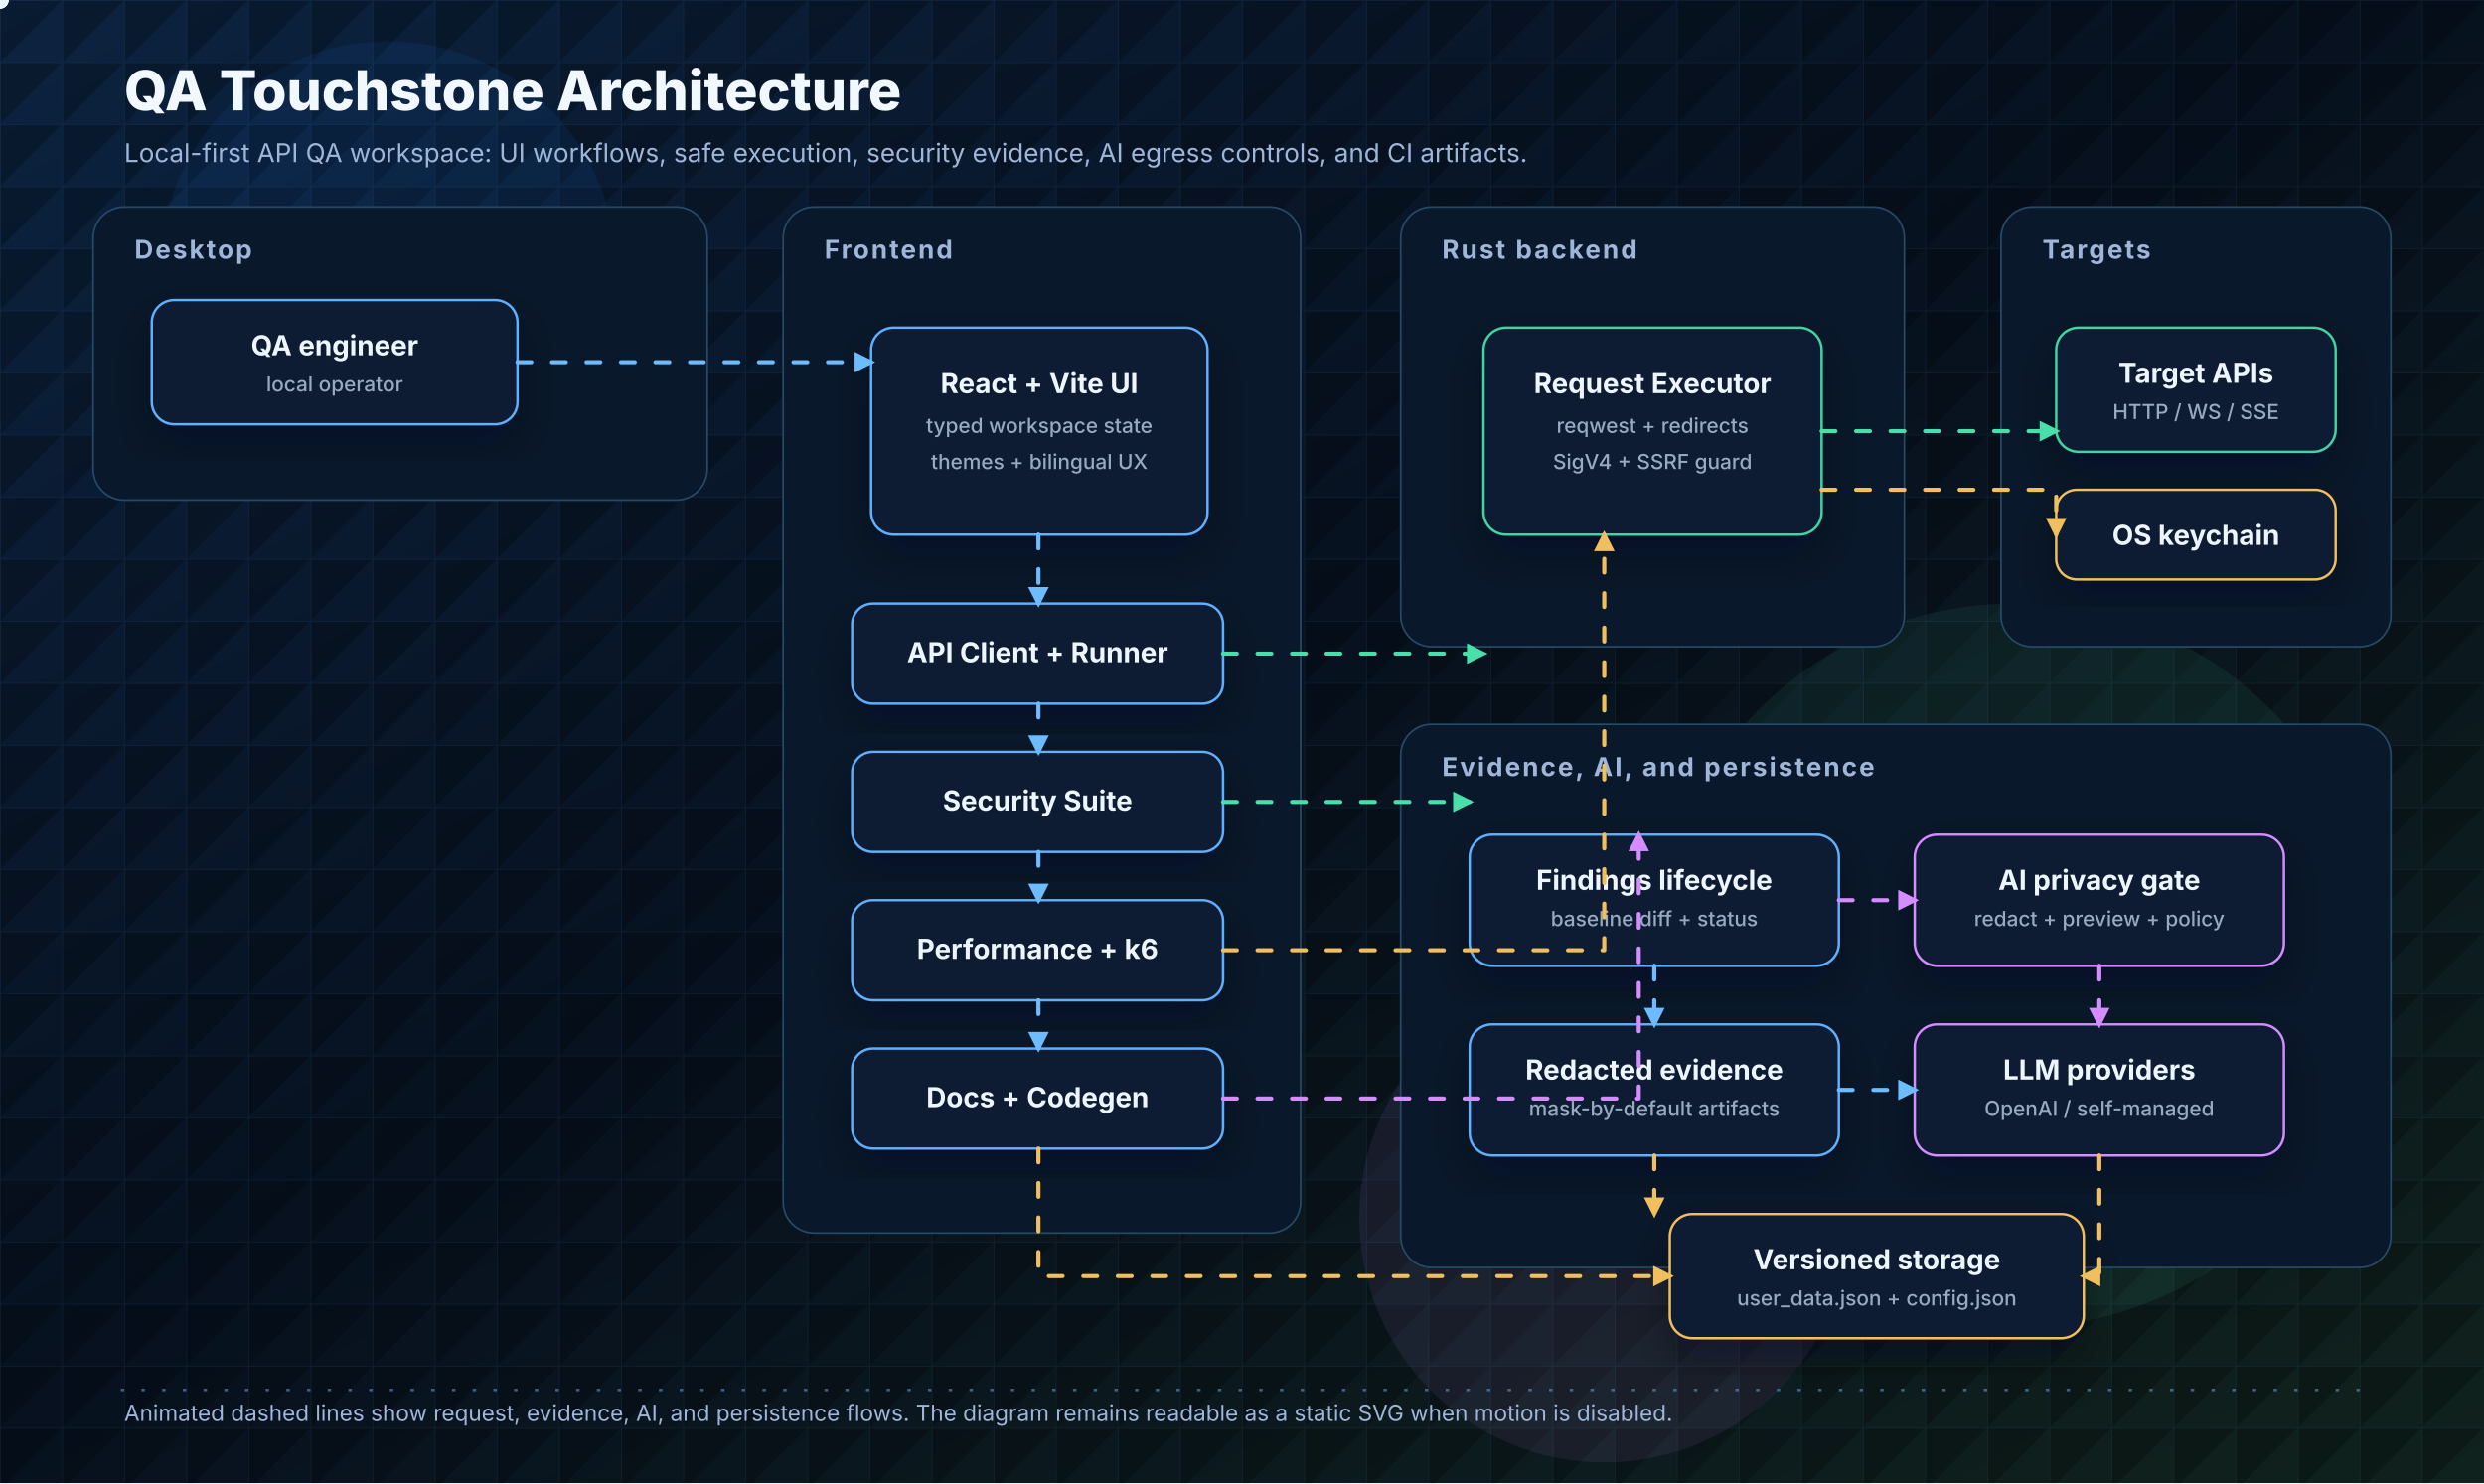
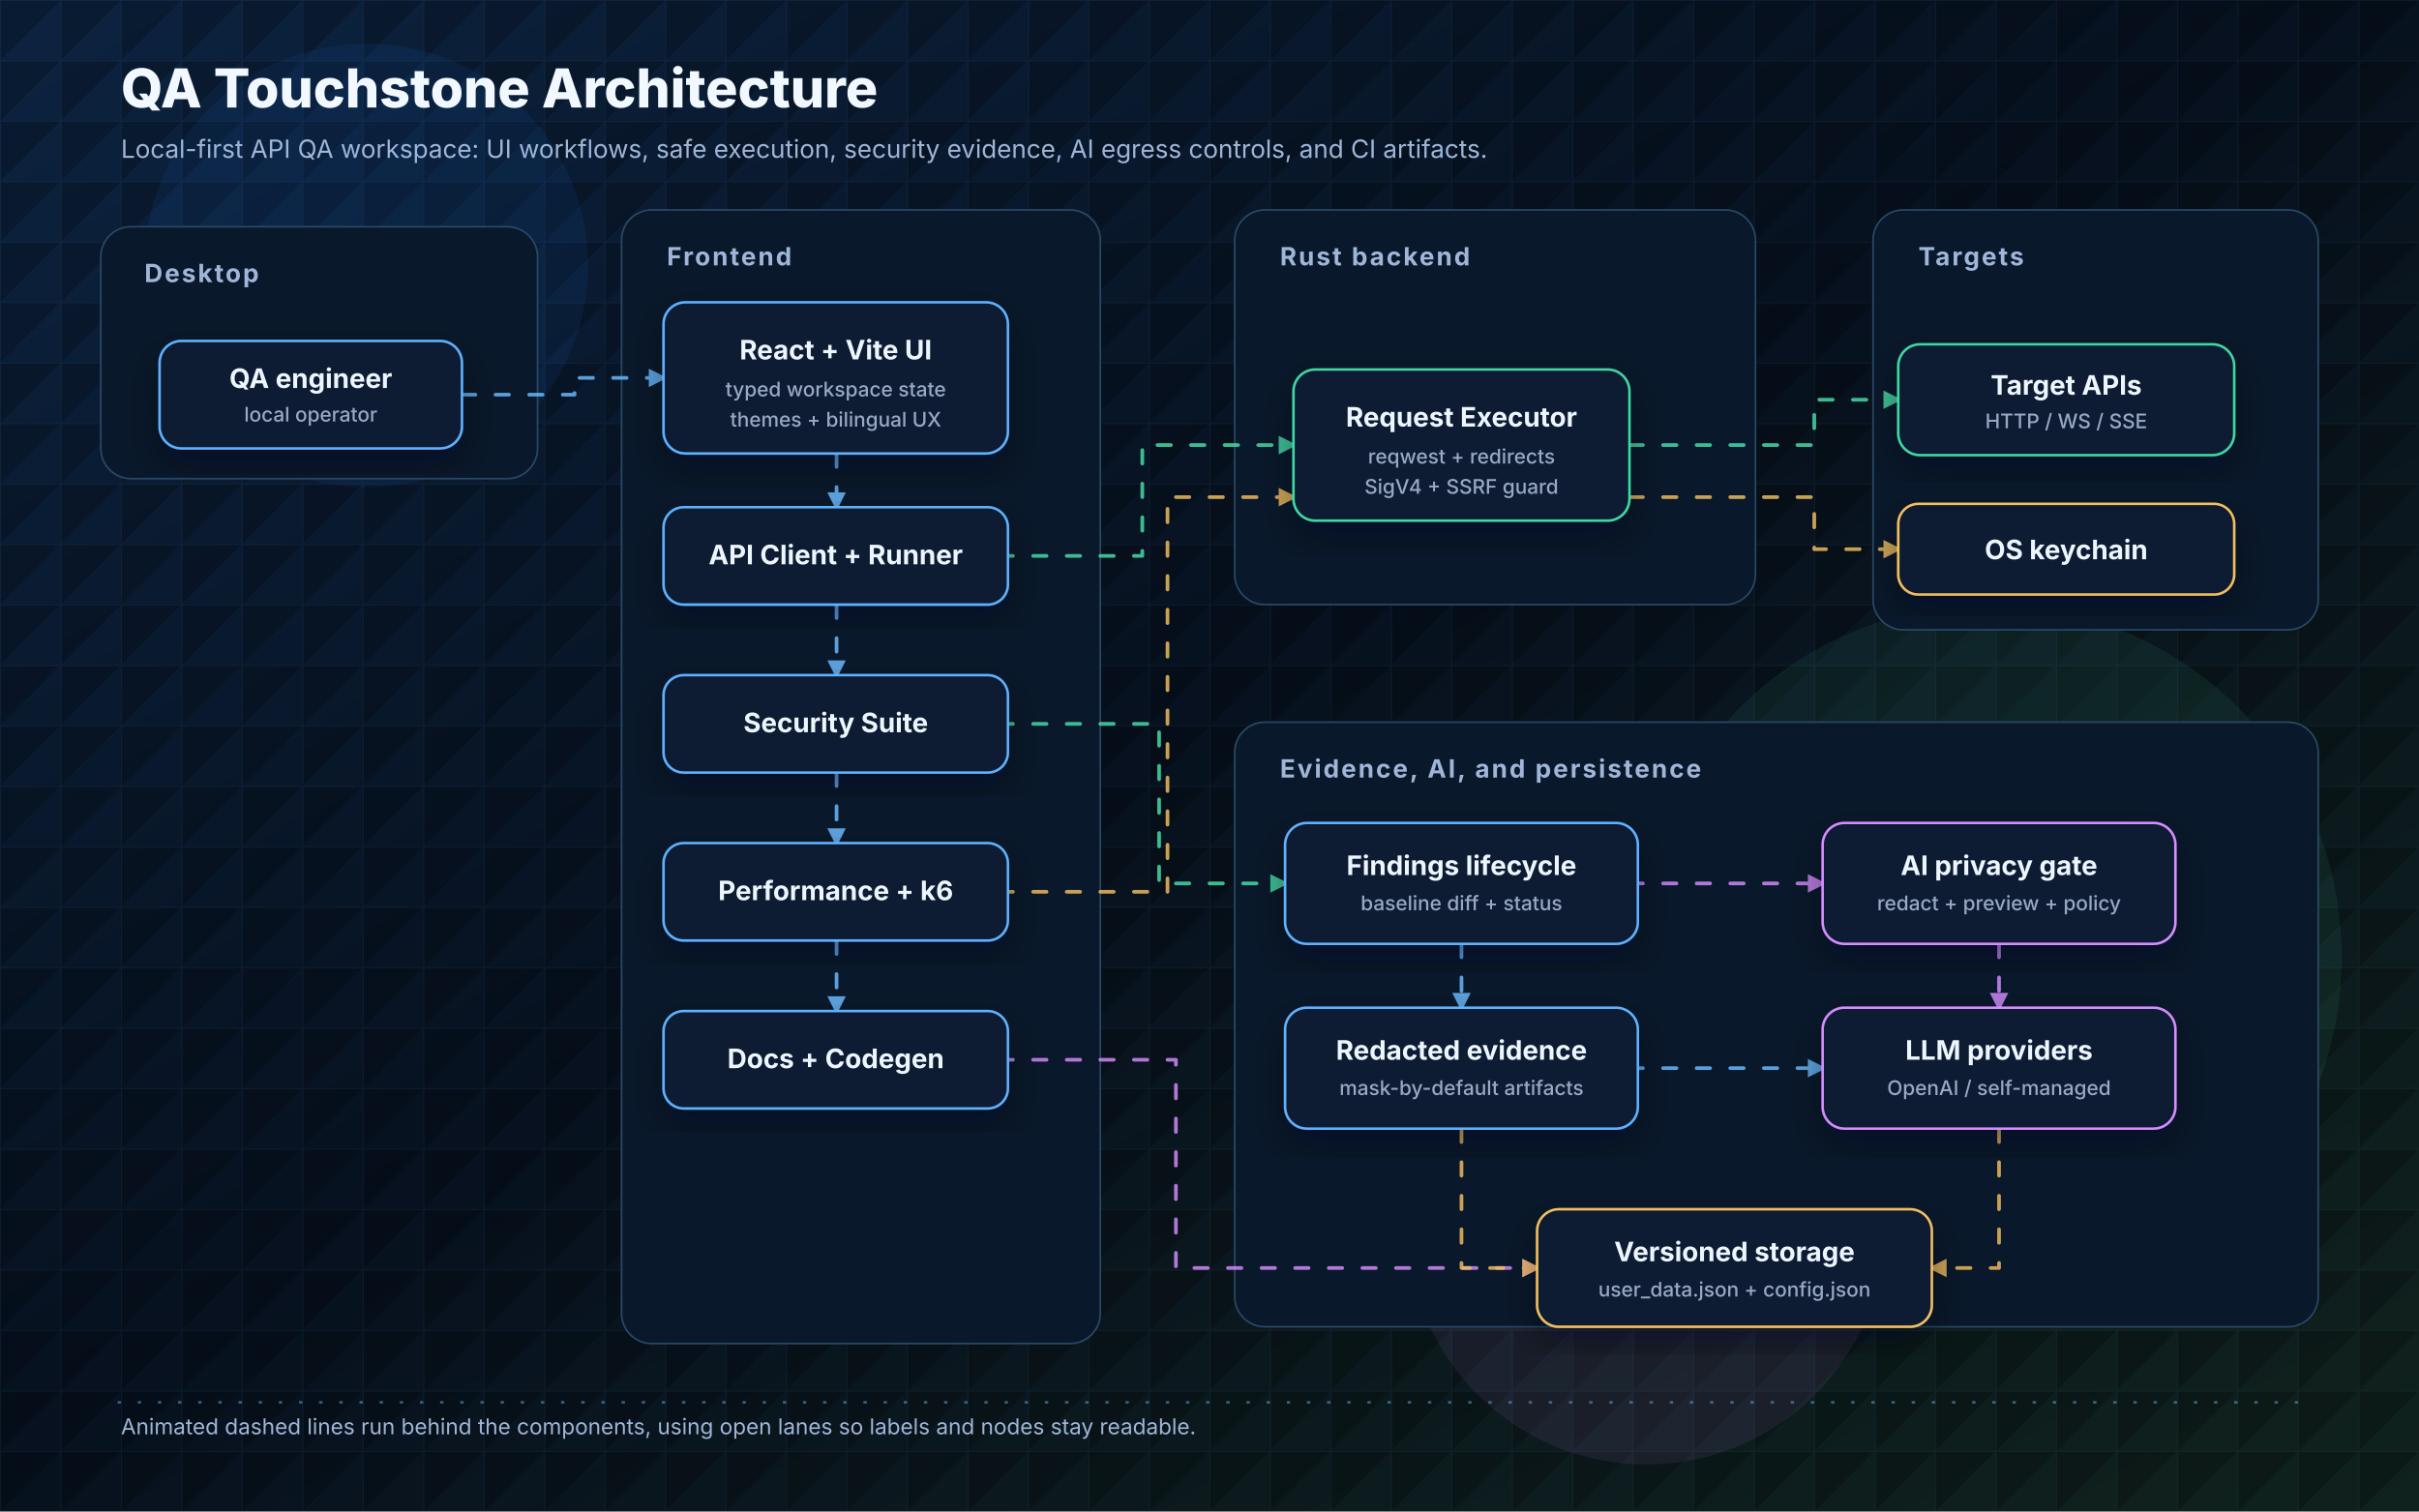
- <svg xmlns="http://www.w3.org/2000/svg" viewBox="0 0 1440 860" role="img" aria-labelledby="title desc">
+ <svg xmlns="http://www.w3.org/2000/svg" width="1440" height="900" viewBox="0 0 1440 900" role="img" aria-labelledby="title desc">
  <style>
    :root {
      color-scheme: dark;
    }
    svg {
      background: #07111f;
      font-family: Inter, ui-sans-serif, system-ui, -apple-system, BlinkMacSystemFont, "Segoe UI", sans-serif;
    }
    .grid {
      stroke: #23405f;
      stroke-width: 1;
-       opacity: 0.24;
-     }
-     .halo {
-       fill: none;
-       stroke-width: 1.5;
-       opacity: 0.5;
+       opacity: 0.22;
+     }
+     .panel {
+       fill: #09182a;
+       stroke: #274966;
+       stroke-width: 1;
    }
    .group-label {
      fill: #9fb6d8;
      font-size: 15px;
      font-weight: 700;
      letter-spacing: 0.08em;
      text-transform: uppercase;
    }
    .node rect {
      fill: #0d1d31;
      stroke: #5fb1ff;
-       stroke-width: 1.4;
+       stroke-width: 1.5;
      filter: url(#softShadow);
    }
    .node.alt rect {
      stroke: #41d6a4;
    }
    .node.warn rect {
      stroke: #f2bf5e;
    }
    .node.ai rect {
      stroke: #d58cff;
    }
    .node text {
      fill: #edf6ff;
      font-size: 16px;
      font-weight: 700;
      text-anchor: middle;
    }
    .node .sub {
      fill: #98aac2;
      font-size: 12px;
      font-weight: 500;
    }
    .flow {
      fill: none;
      stroke: #6cbcff;
-       stroke-width: 2.4;
+       stroke-width: 2.2;
      stroke-linecap: round;
      stroke-linejoin: round;
      stroke-dasharray: 8 12;
      marker-end: url(#arrowBlue);
+       opacity: 0.82;
      animation: dash 1.8s linear infinite;
    }
    .flow.green {
      stroke: #48dfaa;
      marker-end: url(#arrowGreen);
      animation-duration: 2.2s;
    }
    .flow.gold {
      stroke: #f2bf5e;
      marker-end: url(#arrowGold);
      animation-duration: 2.6s;
    }
    .flow.purple {
      stroke: #d58cff;
      marker-end: url(#arrowPurple);
      animation-duration: 2.35s;
    }
    .pulse {
      animation: pulse 2.8s ease-in-out infinite;
    }
    .pulse.delay-1 {
      animation-delay: 0.45s;
    }
    .pulse.delay-2 {
      animation-delay: 0.9s;
    }
    .pulse.delay-3 {
      animation-delay: 1.35s;
    }
-     .spark {
-       fill: #e9f8ff;
-       opacity: 0.9;
-     }
-     .spark.blue {
-       offset-path: path("M 300 152 H 505 V 250 H 625");
-       animation: travel 4.8s linear infinite;
-     }
-     .spark.green {
-       offset-path: path("M 700 250 H 930 V 520 H 1090");
-       animation: travel 5.6s linear infinite 0.8s;
-     }
-     .spark.purple {
-       offset-path: path("M 700 465 H 870 V 680 H 1090");
-       animation: travel 6.2s linear infinite 1.2s;
-     }
-     .spark.gold {
-       offset-path: path("M 700 565 H 930 V 250 H 1090");
-       animation: travel 5.2s linear infinite 1.7s;
-     }
    @keyframes dash {
      to {
        stroke-dashoffset: -20;
      }
    }
    @keyframes pulse {
      0%, 100% {
        opacity: 1;
      }
      50% {
        opacity: 0.82;
      }
    }
-     @keyframes travel {
-       from {
-         offset-distance: 0%;
-       }
-       to {
-         offset-distance: 100%;
-       }
-     }
    @media (prefers-reduced-motion: reduce) {
      .flow,
-       .pulse,
-       .spark {
+       .pulse {
        animation: none;
      }
    }
  </style>
  <defs>
    <pattern id="grid" width="36" height="36" patternUnits="userSpaceOnUse">
      <path class="grid" d="M 36 0 H 0 V 36" />
    </pattern>
-     <filter id="softShadow" x="-20%" y="-30%" width="140%" height="160%">
-       <feDropShadow dx="0" dy="12" stdDeviation="12" flood-color="#000814" flood-opacity="0.35" />
+     <filter id="softShadow" x="-18%" y="-24%" width="136%" height="148%">
+       <feDropShadow dx="0" dy="10" stdDeviation="10" flood-color="#000814" flood-opacity="0.35" />
    </filter>
    <linearGradient id="bgGlow" x1="0" x2="1" y1="0" y2="1">
      <stop offset="0" stop-color="#0c2340" />
      <stop offset="0.48" stop-color="#07111f" />
      <stop offset="1" stop-color="#10221d" />
    </linearGradient>
    <marker id="arrowBlue" viewBox="0 0 10 10" refX="8" refY="5" markerWidth="5" markerHeight="5" orient="auto-start-reverse">
      <path d="M 0 0 L 10 5 L 0 10 z" fill="#6cbcff" />
    </marker>
    <marker id="arrowGreen" viewBox="0 0 10 10" refX="8" refY="5" markerWidth="5" markerHeight="5" orient="auto-start-reverse">
      <path d="M 0 0 L 10 5 L 0 10 z" fill="#48dfaa" />
    </marker>
    <marker id="arrowGold" viewBox="0 0 10 10" refX="8" refY="5" markerWidth="5" markerHeight="5" orient="auto-start-reverse">
      <path d="M 0 0 L 10 5 L 0 10 z" fill="#f2bf5e" />
    </marker>
    <marker id="arrowPurple" viewBox="0 0 10 10" refX="8" refY="5" markerWidth="5" markerHeight="5" orient="auto-start-reverse">
      <path d="M 0 0 L 10 5 L 0 10 z" fill="#d58cff" />
    </marker>
  </defs>
-   <rect width="1440" height="860" fill="url(#bgGlow)" />
-   <rect width="1440" height="860" fill="url(#grid)" />
-   <circle cx="225" cy="156" r="132" fill="#1e84ff" opacity="0.08" />
-   <circle cx="1168" cy="560" r="210" fill="#48dfaa" opacity="0.08" />
-   <circle cx="930" cy="706" r="142" fill="#d58cff" opacity="0.08" />
+   <rect width="1440" height="900" fill="url(#bgGlow)" />
+   <rect width="1440" height="900" fill="url(#grid)" />
+   <circle cx="218" cy="158" r="132" fill="#1e84ff" opacity="0.08" />
+   <circle cx="1184" cy="570" r="210" fill="#48dfaa" opacity="0.08" />
+   <circle cx="980" cy="730" r="142" fill="#d58cff" opacity="0.08" />
  <text x="72" y="64" fill="#f1f8ff" font-size="32" font-weight="800">QA Touchstone Architecture</text>
  <text x="72" y="94" fill="#9fb6d8" font-size="15">Local-first API QA workspace: UI workflows, safe execution, security evidence, AI egress controls, and CI artifacts.</text>
-   <rect x="54" y="120" width="356" height="170" rx="18" fill="#09182a" stroke="#274966" stroke-width="1" />
-   <text class="group-label" x="78" y="150">Desktop</text>
-   <g class="node pulse" transform="translate(88 174)">
-     <rect width="212" height="72" rx="13" />
-     <text x="106" y="32">QA engineer</text>
-     <text class="sub" x="106" y="53">local operator</text>
-   </g>
-   <rect x="454" y="120" width="300" height="595" rx="18" fill="#09182a" stroke="#274966" stroke-width="1" />
-   <text class="group-label" x="478" y="150">Frontend</text>
-   <g class="node pulse delay-1" transform="translate(505 190)">
-     <rect width="195" height="120" rx="13" />
-     <text x="97.5" y="38">React + Vite UI</text>
-     <text class="sub" x="97.5" y="61">typed workspace state</text>
-     <text class="sub" x="97.5" y="82">themes + bilingual UX</text>
-   </g>
-   <g class="node" transform="translate(494 350)">
-     <rect width="215" height="58" rx="12" />
-     <text x="107.5" y="34">API Client + Runner</text>
-   </g>
-   <g class="node" transform="translate(494 436)">
-     <rect width="215" height="58" rx="12" />
-     <text x="107.5" y="34">Security Suite</text>
-   </g>
-   <g class="node" transform="translate(494 522)">
-     <rect width="215" height="58" rx="12" />
-     <text x="107.5" y="34">Performance + k6</text>
-   </g>
-   <g class="node" transform="translate(494 608)">
-     <rect width="215" height="58" rx="12" />
-     <text x="107.5" y="34">Docs + Codegen</text>
-   </g>
-   <rect x="812" y="120" width="292" height="255" rx="18" fill="#09182a" stroke="#274966" stroke-width="1" />
-   <text class="group-label" x="836" y="150">Rust backend</text>
-   <g class="node alt pulse delay-2" transform="translate(860 190)">
-     <rect width="196" height="120" rx="13" />
-     <text x="98" y="38">Request Executor</text>
-     <text class="sub" x="98" y="61">reqwest + redirects</text>
-     <text class="sub" x="98" y="82">SigV4 + SSRF guard</text>
-   </g>
-   <rect x="1160" y="120" width="226" height="255" rx="18" fill="#09182a" stroke="#274966" stroke-width="1" />
-   <text class="group-label" x="1184" y="150">Targets</text>
-   <g class="node alt pulse delay-3" transform="translate(1192 190)">
-     <rect width="162" height="72" rx="13" />
-     <text x="81" y="32">Target APIs</text>
-     <text class="sub" x="81" y="53">HTTP / WS / SSE</text>
-   </g>
-   <g class="node warn" transform="translate(1192 284)">
-     <rect width="162" height="52" rx="12" />
-     <text x="81" y="32">OS keychain</text>
-   </g>
-   <rect x="812" y="420" width="574" height="315" rx="18" fill="#09182a" stroke="#274966" stroke-width="1" />
-   <text class="group-label" x="836" y="450">Evidence, AI, and persistence</text>
-   <g class="node" transform="translate(852 484)">
-     <rect width="214" height="76" rx="13" />
-     <text x="107" y="32">Findings lifecycle</text>
-     <text class="sub" x="107" y="53">baseline diff + status</text>
-   </g>
-   <g class="node" transform="translate(852 594)">
-     <rect width="214" height="76" rx="13" />
-     <text x="107" y="32">Redacted evidence</text>
-     <text class="sub" x="107" y="53">mask-by-default artifacts</text>
-   </g>
-   <g class="node ai pulse delay-1" transform="translate(1110 484)">
-     <rect width="214" height="76" rx="13" />
-     <text x="107" y="32">AI privacy gate</text>
-     <text class="sub" x="107" y="53">redact + preview + policy</text>
-   </g>
-   <g class="node ai" transform="translate(1110 594)">
-     <rect width="214" height="76" rx="13" />
-     <text x="107" y="32">LLM providers</text>
-     <text class="sub" x="107" y="53">OpenAI / self-managed</text>
-   </g>
-   <g class="node warn" transform="translate(968 704)">
-     <rect width="240" height="72" rx="13" />
-     <text x="120" y="32">Versioned storage</text>
-     <text class="sub" x="120" y="53">user_data.json + config.json</text>
-   </g>
-   <path class="flow" d="M 300 210 H 505" />
-   <path class="flow" d="M 602 310 V 350" />
-   <path class="flow" d="M 602 408 V 436" />
-   <path class="flow" d="M 602 494 V 522" />
-   <path class="flow" d="M 602 580 V 608" />
-   <path class="flow green" d="M 709 379 H 860" />
-   <path class="flow green" d="M 709 465 H 852" />
-   <path class="flow gold" d="M 709 551 H 930 V 310" />
-   <path class="flow purple" d="M 709 637 H 950 V 484" />
-   <path class="flow green" d="M 1056 250 H 1192" />
-   <path class="flow gold" d="M 1056 284 H 1192 V 310" />
-   <path class="flow" d="M 959 560 V 594" />
-   <path class="flow" d="M 1066 632 H 1110" />
-   <path class="flow purple" d="M 1066 522 H 1110" />
-   <path class="flow purple" d="M 1217 560 V 594" />
-   <path class="flow gold" d="M 959 670 V 704" />
-   <path class="flow gold" d="M 1217 670 V 740 H 1208" />
-   <path class="flow gold" d="M 602 666 V 740 H 968" />
-   <circle class="spark blue" r="5" />
-   <circle class="spark green" r="5" />
-   <circle class="spark purple" r="5" />
-   <circle class="spark gold" r="5" />
-   <path class="halo" d="M 70 806 H 1370" stroke="#5fb1ff" stroke-dasharray="2 10" />
-   <text x="72" y="824" fill="#9fb6d8" font-size="13">Animated dashed lines show request, evidence, AI, and persistence flows. The diagram remains readable as a static SVG when motion is disabled.</text>
+   <rect class="panel" x="60" y="135" width="260" height="150" rx="18" />
+   <rect class="panel" x="370" y="125" width="285" height="675" rx="18" />
+   <rect class="panel" x="735" y="125" width="310" height="235" rx="18" />
+   <rect class="panel" x="1115" y="125" width="265" height="250" rx="18" />
+   <rect class="panel" x="735" y="430" width="645" height="360" rx="18" />
+   <g id="flow-layer">
+     <path class="flow" d="M 275 235 H 342 V 225 H 395" />
+     <path class="flow" d="M 498 270 V 302" />
+     <path class="flow" d="M 498 360 V 402" />
+     <path class="flow" d="M 498 460 V 502" />
+     <path class="flow" d="M 498 560 V 602" />
+     <path class="flow green" d="M 595 331 H 680 V 265 H 770" />
+     <path class="flow green" d="M 595 431 H 690 V 526 H 765" />
+     <path class="flow gold" d="M 595 531 H 695 V 296 H 770" />
+     <path class="flow purple" d="M 595 631 H 700 V 755 H 915" />
+     <path class="flow green" d="M 970 265 H 1080 V 238 H 1130" />
+     <path class="flow gold" d="M 970 296 H 1080 V 327 H 1130" />
+     <path class="flow" d="M 870 562 V 600" />
+     <path class="flow purple" d="M 970 526 H 1085" />
+     <path class="flow" d="M 970 636 H 1085" />
+     <path class="flow purple" d="M 1190 562 V 600" />
+     <path class="flow gold" d="M 870 672 V 755 H 915" />
+     <path class="flow gold" d="M 1190 672 V 755 H 1150" />
+   </g>
+   <text class="group-label" x="86" y="168">Desktop</text>
+   <text class="group-label" x="397" y="158">Frontend</text>
+   <text class="group-label" x="762" y="158">Rust backend</text>
+   <text class="group-label" x="1142" y="158">Targets</text>
+   <text class="group-label" x="762" y="463">Evidence, AI, and persistence</text>
+   <g class="node pulse" transform="translate(95 203)">
+     <rect width="180" height="64" rx="13" />
+     <text x="90" y="28">QA engineer</text>
+     <text class="sub" x="90" y="48">local operator</text>
+   </g>
+   <g class="node pulse delay-1" transform="translate(395 180)">
+     <rect width="205" height="90" rx="13" />
+     <text x="102.5" y="34">React + Vite UI</text>
+     <text class="sub" x="102.5" y="56">typed workspace state</text>
+     <text class="sub" x="102.5" y="74">themes + bilingual UX</text>
+   </g>
+   <g class="node" transform="translate(395 302)">
+     <rect width="205" height="58" rx="12" />
+     <text x="102.5" y="34">API Client + Runner</text>
+   </g>
+   <g class="node" transform="translate(395 402)">
+     <rect width="205" height="58" rx="12" />
+     <text x="102.5" y="34">Security Suite</text>
+   </g>
+   <g class="node" transform="translate(395 502)">
+     <rect width="205" height="58" rx="12" />
+     <text x="102.5" y="34">Performance + k6</text>
+   </g>
+   <g class="node" transform="translate(395 602)">
+     <rect width="205" height="58" rx="12" />
+     <text x="102.5" y="34">Docs + Codegen</text>
+   </g>
+   <g class="node alt pulse delay-2" transform="translate(770 220)">
+     <rect width="200" height="90" rx="13" />
+     <text x="100" y="34">Request Executor</text>
+     <text class="sub" x="100" y="56">reqwest + redirects</text>
+     <text class="sub" x="100" y="74">SigV4 + SSRF guard</text>
+   </g>
+   <g class="node alt pulse delay-3" transform="translate(1130 205)">
+     <rect width="200" height="66" rx="13" />
+     <text x="100" y="30">Target APIs</text>
+     <text class="sub" x="100" y="50">HTTP / WS / SSE</text>
+   </g>
+   <g class="node warn" transform="translate(1130 300)">
+     <rect width="200" height="54" rx="12" />
+     <text x="100" y="33">OS keychain</text>
+   </g>
+   <g class="node" transform="translate(765 490)">
+     <rect width="210" height="72" rx="13" />
+     <text x="105" y="31">Findings lifecycle</text>
+     <text class="sub" x="105" y="52">baseline diff + status</text>
+   </g>
+   <g class="node" transform="translate(765 600)">
+     <rect width="210" height="72" rx="13" />
+     <text x="105" y="31">Redacted evidence</text>
+     <text class="sub" x="105" y="52">mask-by-default artifacts</text>
+   </g>
+   <g class="node ai pulse delay-1" transform="translate(1085 490)">
+     <rect width="210" height="72" rx="13" />
+     <text x="105" y="31">AI privacy gate</text>
+     <text class="sub" x="105" y="52">redact + preview + policy</text>
+   </g>
+   <g class="node ai" transform="translate(1085 600)">
+     <rect width="210" height="72" rx="13" />
+     <text x="105" y="31">LLM providers</text>
+     <text class="sub" x="105" y="52">OpenAI / self-managed</text>
+   </g>
+   <g class="node warn" transform="translate(915 720)">
+     <rect width="235" height="70" rx="13" />
+     <text x="117.5" y="31">Versioned storage</text>
+     <text class="sub" x="117.5" y="52">user_data.json + config.json</text>
+   </g>
+   <path d="M 70 835 H 1370" fill="none" stroke="#5fb1ff" stroke-width="1.5" stroke-dasharray="2 10" opacity="0.5" />
+   <text x="72" y="854" fill="#9fb6d8" font-size="13">Animated dashed lines run behind the components, using open lanes so labels and nodes stay readable.</text>
</svg>
